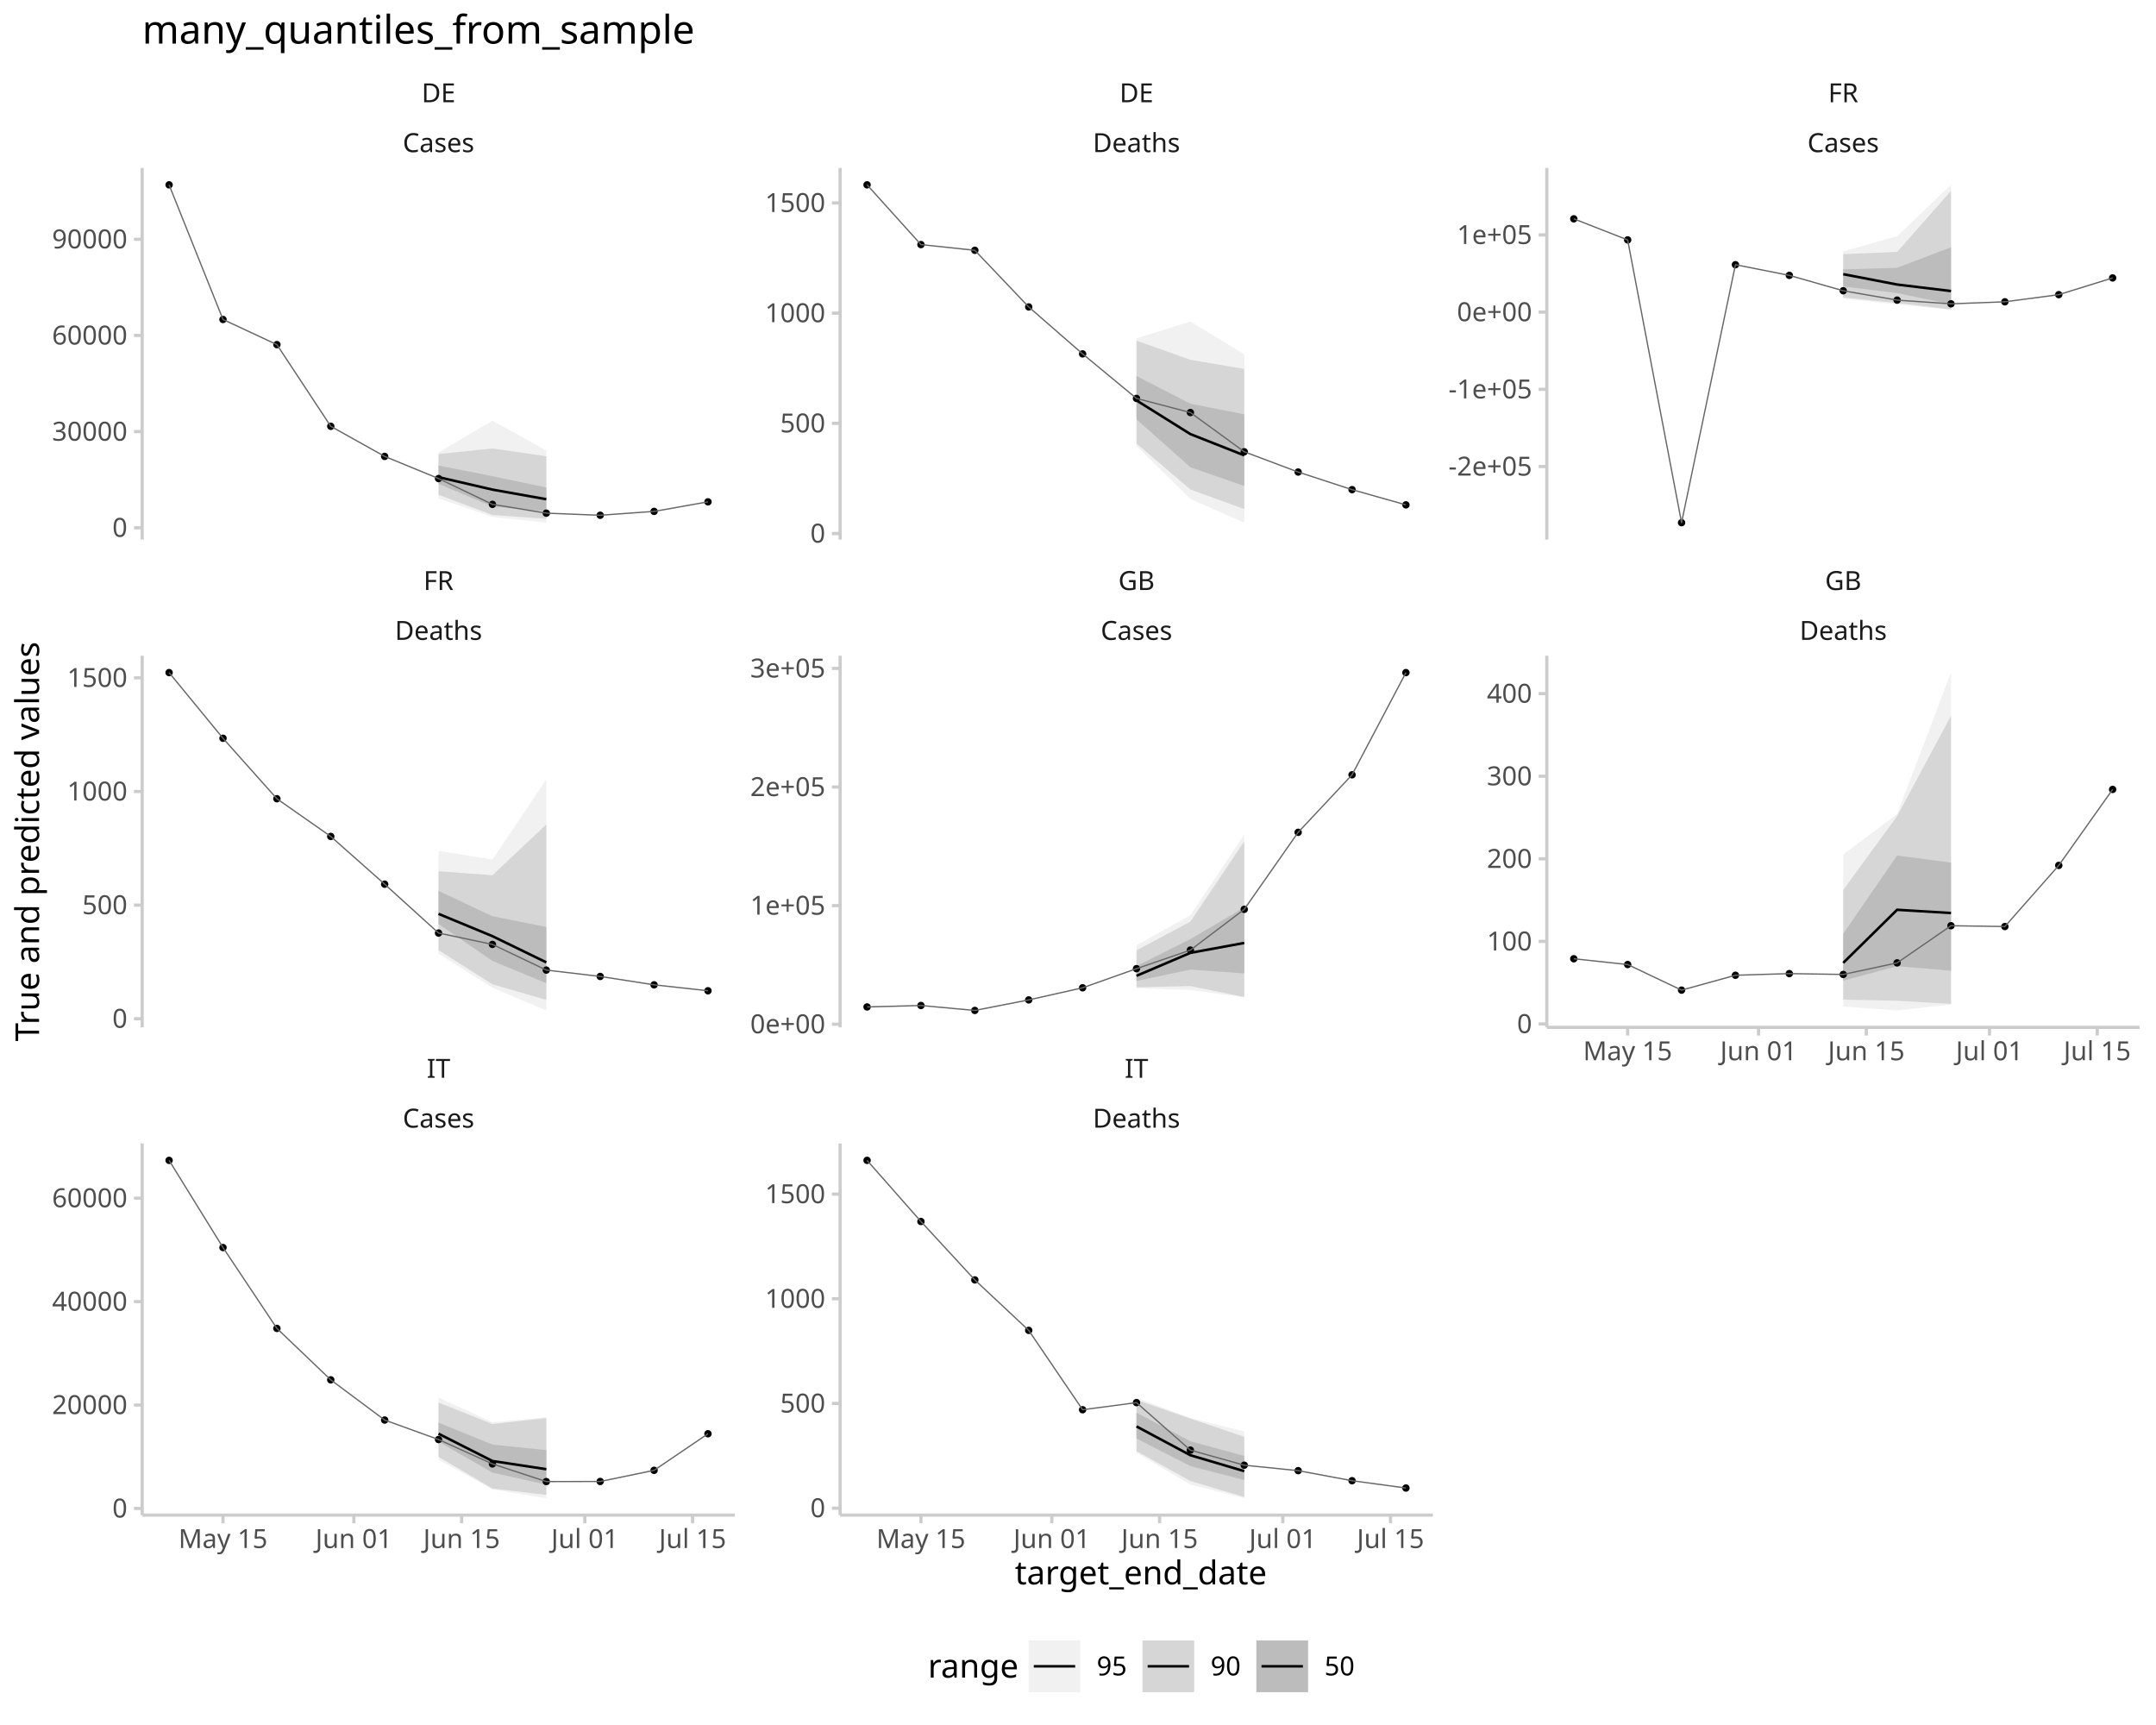
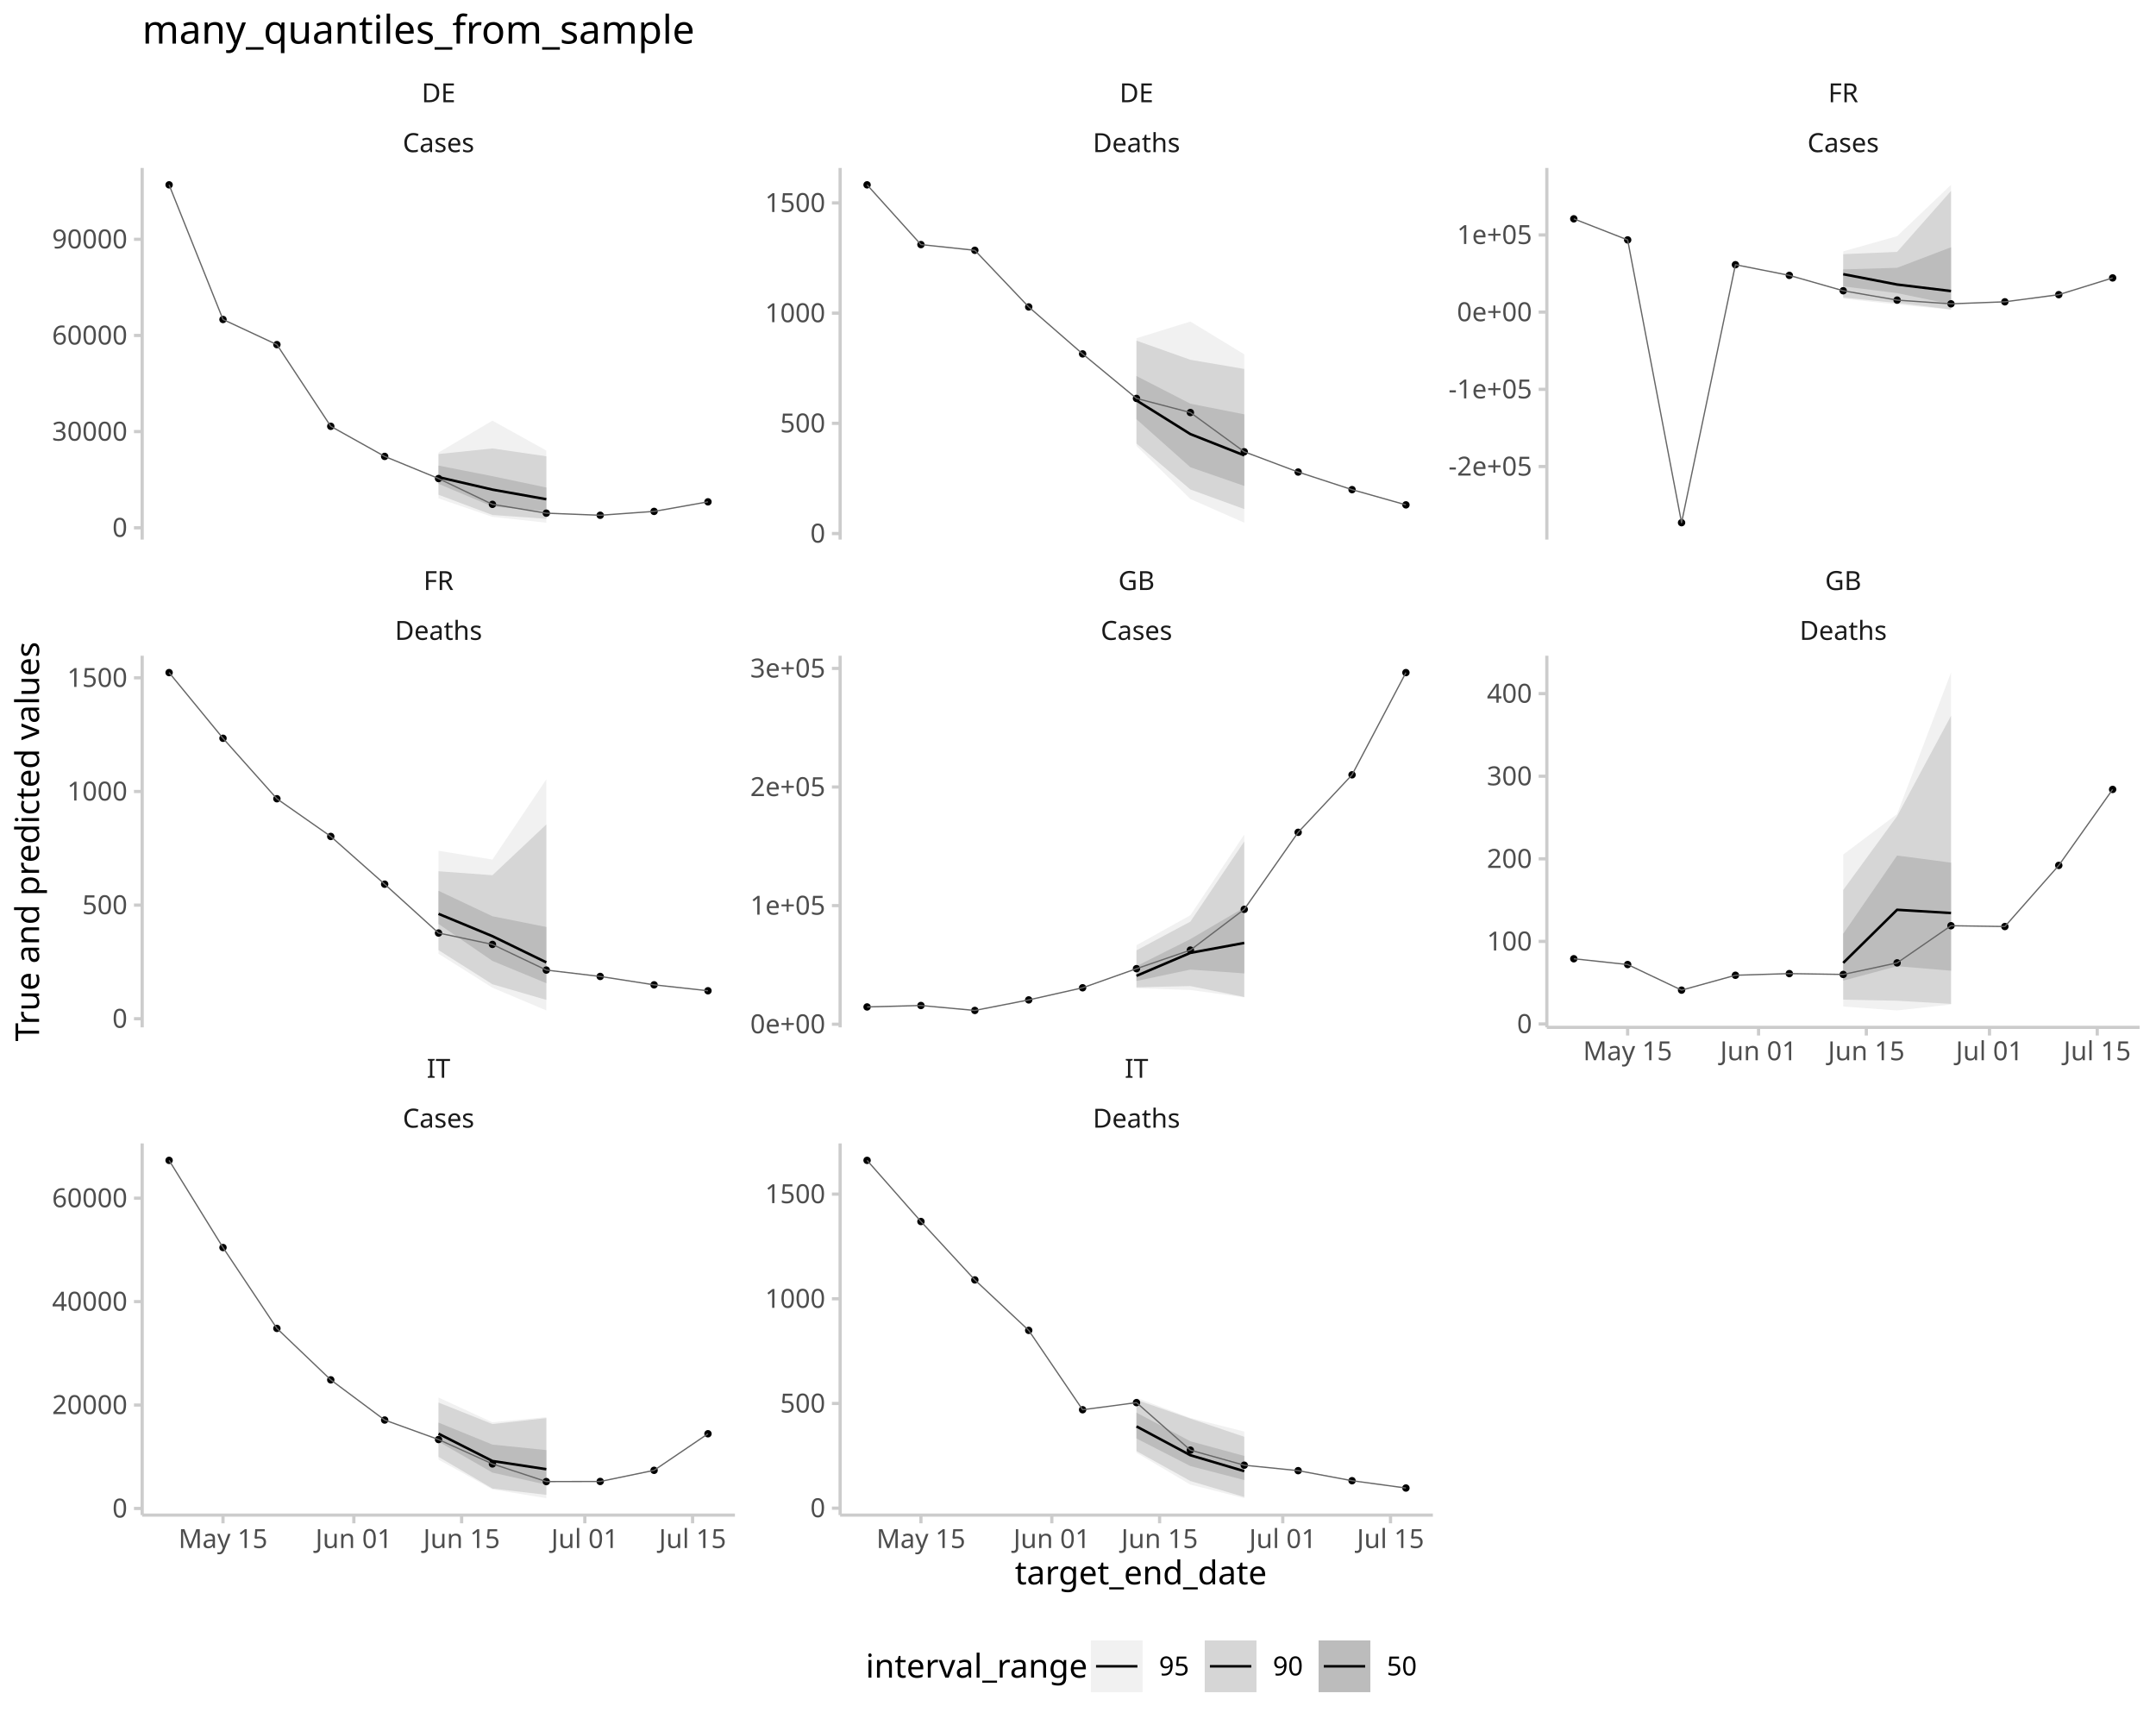
<svg xmlns="http://www.w3.org/2000/svg" class="svglite" data-engine-version="2.0" width="720.00pt" height="576.00pt" viewBox="0 0 720.00 576.00">
  <defs>
    <style type="text/css">
    .svglite line, .svglite polyline, .svglite polygon, .svglite path, .svglite rect, .svglite circle {
      fill: none;
      stroke: #000000;
      stroke-linecap: round;
      stroke-linejoin: round;
      stroke-miterlimit: 10.00;
    }
  </style>
  </defs>
  <rect width="100%" height="100%" style="stroke: none; fill: #FFFFFF;" />
  <defs>
    <clipPath id="cpMC4wMHw3MjAuMDB8MC4wMHw1NzYuMDA=">
      <rect x="0.00" y="0.00" width="720.00" height="576.00" />
    </clipPath>
  </defs>
  <g clip-path="url(#cpMC4wMHw3MjAuMDB8MC4wMHw1NzYuMDA=)">
</g>
  <defs>
    <clipPath id="cpNDcuNDh8MjQ1LjQzfDU2LjA4fDE4MC4xNw==">
      <rect x="47.48" y="56.08" width="197.95" height="124.09" />
    </clipPath>
  </defs>
  <g clip-path="url(#cpNDcuNDh8MjQ1LjQzfDU2LjA4fDE4MC4xNw==)">
    <polygon points="146.45,151.10 164.45,140.46 182.44,150.44 182.44,174.53 164.45,172.59 146.45,166.43 " style="stroke-width: 0.00; stroke: none; stroke-linecap: butt; fill: #F1F1F1;" />
    <polygon points="146.45,151.61 164.45,149.74 182.44,152.36 182.44,173.23 164.45,171.96 146.45,165.21 " style="stroke-width: 0.00; stroke: none; stroke-linecap: butt; fill: #D6D6D6;" />
    <polygon points="146.45,155.47 164.45,159.00 182.44,162.79 182.44,170.69 164.45,169.14 146.45,161.56 " style="stroke-width: 0.00; stroke: none; stroke-linecap: butt; fill: #BCBCBC;" />
    <polyline points="146.45,159.33 164.45,163.49 182.44,166.70 " style="stroke-width: 0.85; stroke-linecap: butt;" />
    <circle cx="56.47" cy="61.72" r="0.89" style="stroke-width: 0.71; fill: #000000;" />
    <circle cx="74.47" cy="106.68" r="0.89" style="stroke-width: 0.71; fill: #000000;" />
    <circle cx="92.47" cy="115.07" r="0.89" style="stroke-width: 0.71; fill: #000000;" />
    <circle cx="110.46" cy="142.35" r="0.89" style="stroke-width: 0.71; fill: #000000;" />
    <circle cx="128.46" cy="152.40" r="0.89" style="stroke-width: 0.71; fill: #000000;" />
    <circle cx="146.45" cy="159.79" r="0.89" style="stroke-width: 0.71; fill: #000000;" />
    <circle cx="164.45" cy="168.41" r="0.89" style="stroke-width: 0.71; fill: #000000;" />
    <circle cx="182.44" cy="171.35" r="0.89" style="stroke-width: 0.71; fill: #000000;" />
    <circle cx="200.44" cy="172.05" r="0.89" style="stroke-width: 0.71; fill: #000000;" />
    <circle cx="218.43" cy="170.76" r="0.89" style="stroke-width: 0.71; fill: #000000;" />
    <circle cx="236.43" cy="167.57" r="0.89" style="stroke-width: 0.71; fill: #000000;" />
    <polyline points="56.47,61.72 74.47,106.68 92.47,115.07 110.46,142.35 128.46,152.40 146.45,159.79 164.45,168.41 182.44,171.35 200.44,172.05 218.43,170.76 236.43,167.57 " style="stroke-width: 0.43; stroke: #666666; stroke-linecap: butt;" />
  </g>
  <g clip-path="url(#cpMC4wMHw3MjAuMDB8MC4wMHw1NzYuMDA=)">
</g>
  <defs>
    <clipPath id="cpNDcuNDh8MjQ1LjQzfDIxOC45NXwzNDMuMDQ=">
      <rect x="47.48" y="218.95" width="197.95" height="124.09" />
    </clipPath>
  </defs>
  <g clip-path="url(#cpNDcuNDh8MjQ1LjQzfDIxOC45NXwzNDMuMDQ=)">
    <polygon points="146.45,284.08 164.45,287.03 182.44,260.23 182.44,337.40 164.45,329.81 146.45,318.48 " style="stroke-width: 0.00; stroke: none; stroke-linecap: butt; fill: #F1F1F1;" />
    <polygon points="146.45,290.92 164.45,292.25 182.44,275.30 182.44,333.88 164.45,328.66 146.45,317.26 " style="stroke-width: 0.00; stroke: none; stroke-linecap: butt; fill: #D6D6D6;" />
    <polygon points="146.45,297.45 164.45,305.95 182.44,309.53 182.44,328.30 164.45,320.86 146.45,308.52 " style="stroke-width: 0.00; stroke: none; stroke-linecap: butt; fill: #BCBCBC;" />
    <polyline points="146.45,305.15 164.45,312.60 182.44,321.35 " style="stroke-width: 0.85; stroke-linecap: butt;" />
    <circle cx="56.47" cy="224.59" r="0.89" style="stroke-width: 0.71; fill: #000000;" />
    <circle cx="74.47" cy="246.52" r="0.89" style="stroke-width: 0.71; fill: #000000;" />
    <circle cx="92.47" cy="266.71" r="0.89" style="stroke-width: 0.71; fill: #000000;" />
    <circle cx="110.46" cy="279.30" r="0.89" style="stroke-width: 0.71; fill: #000000;" />
    <circle cx="128.46" cy="295.24" r="0.89" style="stroke-width: 0.71; fill: #000000;" />
    <circle cx="146.45" cy="311.55" r="0.89" style="stroke-width: 0.71; fill: #000000;" />
    <circle cx="164.45" cy="315.35" r="0.89" style="stroke-width: 0.71; fill: #000000;" />
    <circle cx="182.44" cy="323.92" r="0.89" style="stroke-width: 0.71; fill: #000000;" />
    <circle cx="200.44" cy="326.05" r="0.89" style="stroke-width: 0.71; fill: #000000;" />
    <circle cx="218.43" cy="328.85" r="0.89" style="stroke-width: 0.71; fill: #000000;" />
    <circle cx="236.43" cy="330.83" r="0.89" style="stroke-width: 0.71; fill: #000000;" />
    <polyline points="56.47,224.59 74.47,246.52 92.47,266.71 110.46,279.30 128.46,295.24 146.45,311.55 164.45,315.35 182.44,323.92 200.44,326.05 218.43,328.85 236.43,330.83 " style="stroke-width: 0.43; stroke: #666666; stroke-linecap: butt;" />
  </g>
  <g clip-path="url(#cpMC4wMHw3MjAuMDB8MC4wMHw1NzYuMDA=)">
</g>
  <defs>
    <clipPath id="cpNDcuNDh8MjQ1LjQzfDM4MS44Mnw1MDUuOTE=">
      <rect x="47.48" y="381.82" width="197.95" height="124.09" />
    </clipPath>
  </defs>
  <g clip-path="url(#cpNDcuNDh8MjQ1LjQzfDM4MS44Mnw1MDUuOTE=)">
    <polygon points="146.45,466.66 164.45,474.92 182.44,473.19 182.44,500.27 164.45,497.32 146.45,487.39 " style="stroke-width: 0.00; stroke: none; stroke-linecap: butt; fill: #F1F1F1;" />
    <polygon points="146.45,468.33 164.45,475.51 182.44,473.52 182.44,499.14 164.45,497.04 146.45,486.46 " style="stroke-width: 0.00; stroke: none; stroke-linecap: butt; fill: #D6D6D6;" />
    <polygon points="146.45,475.03 164.45,482.37 182.44,484.21 182.44,495.74 164.45,491.73 146.45,481.38 " style="stroke-width: 0.00; stroke: none; stroke-linecap: butt; fill: #BCBCBC;" />
    <polyline points="146.45,478.74 164.45,487.85 182.44,490.59 " style="stroke-width: 0.85; stroke-linecap: butt;" />
    <circle cx="56.47" cy="387.46" r="0.89" style="stroke-width: 0.71; fill: #000000;" />
    <circle cx="74.47" cy="416.57" r="0.89" style="stroke-width: 0.71; fill: #000000;" />
    <circle cx="92.47" cy="443.57" r="0.89" style="stroke-width: 0.71; fill: #000000;" />
    <circle cx="110.46" cy="460.75" r="0.89" style="stroke-width: 0.71; fill: #000000;" />
    <circle cx="128.46" cy="474.17" r="0.89" style="stroke-width: 0.71; fill: #000000;" />
    <circle cx="146.45" cy="480.68" r="0.89" style="stroke-width: 0.71; fill: #000000;" />
    <circle cx="164.45" cy="488.82" r="0.89" style="stroke-width: 0.71; fill: #000000;" />
    <circle cx="182.44" cy="494.72" r="0.89" style="stroke-width: 0.71; fill: #000000;" />
    <circle cx="200.44" cy="494.68" r="0.89" style="stroke-width: 0.71; fill: #000000;" />
    <circle cx="218.43" cy="490.96" r="0.89" style="stroke-width: 0.71; fill: #000000;" />
    <circle cx="236.43" cy="478.75" r="0.89" style="stroke-width: 0.71; fill: #000000;" />
    <polyline points="56.47,387.46 74.47,416.57 92.47,443.57 110.46,460.75 128.46,474.17 146.45,480.68 164.45,488.82 182.44,494.72 200.44,494.68 218.43,490.96 236.43,478.75 " style="stroke-width: 0.43; stroke: #666666; stroke-linecap: butt;" />
  </g>
  <g clip-path="url(#cpMC4wMHw3MjAuMDB8MC4wMHw1NzYuMDA=)">
</g>
  <defs>
    <clipPath id="cpMjgwLjU2fDQ3OC41MXw1Ni4wOHwxODAuMTc=">
      <rect x="280.56" y="56.08" width="197.95" height="124.09" />
    </clipPath>
  </defs>
  <g clip-path="url(#cpMjgwLjU2fDQ3OC41MXw1Ni4wOHwxODAuMTc=)">
    <polygon points="379.53,112.94 397.53,107.37 415.52,118.31 415.52,174.53 397.53,166.63 379.53,148.90 " style="stroke-width: 0.00; stroke: none; stroke-linecap: butt; fill: #F1F1F1;" />
    <polygon points="379.53,113.75 397.53,120.14 415.52,123.20 415.52,169.99 397.53,163.45 379.53,148.09 " style="stroke-width: 0.00; stroke: none; stroke-linecap: butt; fill: #D6D6D6;" />
    <polygon points="379.53,125.56 397.53,134.80 415.52,138.35 415.52,162.26 397.53,156.02 379.53,139.99 " style="stroke-width: 0.00; stroke: none; stroke-linecap: butt; fill: #BCBCBC;" />
    <polyline points="379.53,133.70 397.53,144.95 415.52,152.05 " style="stroke-width: 0.85; stroke-linecap: butt;" />
    <circle cx="289.56" cy="61.72" r="0.89" style="stroke-width: 0.71; fill: #000000;" />
    <circle cx="307.55" cy="81.67" r="0.89" style="stroke-width: 0.71; fill: #000000;" />
    <circle cx="325.55" cy="83.58" r="0.89" style="stroke-width: 0.71; fill: #000000;" />
    <circle cx="343.54" cy="102.49" r="0.89" style="stroke-width: 0.71; fill: #000000;" />
    <circle cx="361.54" cy="118.17" r="0.89" style="stroke-width: 0.71; fill: #000000;" />
    <circle cx="379.53" cy="133.04" r="0.89" style="stroke-width: 0.71; fill: #000000;" />
    <circle cx="397.53" cy="137.75" r="0.89" style="stroke-width: 0.71; fill: #000000;" />
    <circle cx="415.52" cy="150.85" r="0.89" style="stroke-width: 0.71; fill: #000000;" />
    <circle cx="433.52" cy="157.62" r="0.89" style="stroke-width: 0.71; fill: #000000;" />
    <circle cx="451.52" cy="163.50" r="0.89" style="stroke-width: 0.71; fill: #000000;" />
    <circle cx="469.51" cy="168.58" r="0.89" style="stroke-width: 0.71; fill: #000000;" />
    <polyline points="289.56,61.72 307.55,81.67 325.55,83.58 343.54,102.49 361.54,118.17 379.53,133.04 397.53,137.75 415.52,150.85 433.52,157.62 451.52,163.50 469.51,168.58 " style="stroke-width: 0.43; stroke: #666666; stroke-linecap: butt;" />
  </g>
  <g clip-path="url(#cpMC4wMHw3MjAuMDB8MC4wMHw1NzYuMDA=)">
</g>
  <defs>
    <clipPath id="cpMjgwLjU2fDQ3OC41MXwyMTguOTV8MzQzLjA0">
      <rect x="280.56" y="218.95" width="197.95" height="124.09" />
    </clipPath>
  </defs>
  <g clip-path="url(#cpMjgwLjU2fDQ3OC41MXwyMTguOTV8MzQzLjA0)">
    <polygon points="379.53,315.62 397.53,305.61 415.52,278.68 415.52,333.03 397.53,330.57 379.53,329.97 " style="stroke-width: 0.00; stroke: none; stroke-linecap: butt; fill: #F1F1F1;" />
    <polygon points="379.53,317.33 397.53,307.74 415.52,280.98 415.52,332.91 397.53,329.26 379.53,329.67 " style="stroke-width: 0.00; stroke: none; stroke-linecap: butt; fill: #D6D6D6;" />
    <polygon points="379.53,322.61 397.53,313.57 415.52,303.03 415.52,325.03 397.53,323.76 379.53,327.56 " style="stroke-width: 0.00; stroke: none; stroke-linecap: butt; fill: #BCBCBC;" />
    <polyline points="379.53,325.84 397.53,318.17 415.52,314.86 " style="stroke-width: 0.85; stroke-linecap: butt;" />
    <circle cx="289.56" cy="336.23" r="0.89" style="stroke-width: 0.71; fill: #000000;" />
    <circle cx="307.55" cy="335.75" r="0.89" style="stroke-width: 0.71; fill: #000000;" />
    <circle cx="325.55" cy="337.40" r="0.89" style="stroke-width: 0.71; fill: #000000;" />
    <circle cx="343.54" cy="333.88" r="0.89" style="stroke-width: 0.71; fill: #000000;" />
    <circle cx="361.54" cy="329.83" r="0.89" style="stroke-width: 0.71; fill: #000000;" />
    <circle cx="379.53" cy="323.45" r="0.89" style="stroke-width: 0.71; fill: #000000;" />
    <circle cx="397.53" cy="317.25" r="0.89" style="stroke-width: 0.71; fill: #000000;" />
    <circle cx="415.52" cy="303.64" r="0.89" style="stroke-width: 0.71; fill: #000000;" />
    <circle cx="433.52" cy="277.92" r="0.89" style="stroke-width: 0.71; fill: #000000;" />
    <circle cx="451.52" cy="258.72" r="0.89" style="stroke-width: 0.71; fill: #000000;" />
    <circle cx="469.51" cy="224.59" r="0.89" style="stroke-width: 0.71; fill: #000000;" />
    <polyline points="289.56,336.23 307.55,335.75 325.55,337.40 343.54,333.88 361.54,329.83 379.53,323.45 397.53,317.25 415.52,303.64 433.52,277.92 451.52,258.72 469.51,224.59 " style="stroke-width: 0.43; stroke: #666666; stroke-linecap: butt;" />
  </g>
  <g clip-path="url(#cpMC4wMHw3MjAuMDB8MC4wMHw1NzYuMDA=)">
</g>
  <defs>
    <clipPath id="cpMjgwLjU2fDQ3OC41MXwzODEuODJ8NTA1Ljkx">
      <rect x="280.56" y="381.82" width="197.95" height="124.09" />
    </clipPath>
  </defs>
  <g clip-path="url(#cpMjgwLjU2fDQ3OC41MXwzODEuODJ8NTA1Ljkx)">
    <polygon points="379.53,466.73 397.53,473.48 415.52,478.02 415.52,500.27 397.53,495.73 379.53,485.09 " style="stroke-width: 0.00; stroke: none; stroke-linecap: butt; fill: #F1F1F1;" />
    <polygon points="379.53,467.44 397.53,473.69 415.52,479.76 415.52,499.87 397.53,494.53 379.53,484.54 " style="stroke-width: 0.00; stroke: none; stroke-linecap: butt; fill: #D6D6D6;" />
    <polygon points="379.53,471.70 397.53,481.26 415.52,486.15 415.52,494.21 397.53,489.54 379.53,480.33 " style="stroke-width: 0.00; stroke: none; stroke-linecap: butt; fill: #BCBCBC;" />
    <polyline points="379.53,476.30 397.53,485.92 415.52,491.24 " style="stroke-width: 0.85; stroke-linecap: butt;" />
    <circle cx="289.56" cy="387.46" r="0.89" style="stroke-width: 0.71; fill: #000000;" />
    <circle cx="307.55" cy="407.88" r="0.89" style="stroke-width: 0.71; fill: #000000;" />
    <circle cx="325.55" cy="427.38" r="0.89" style="stroke-width: 0.71; fill: #000000;" />
    <circle cx="343.54" cy="444.23" r="0.89" style="stroke-width: 0.71; fill: #000000;" />
    <circle cx="361.54" cy="470.73" r="0.89" style="stroke-width: 0.71; fill: #000000;" />
    <circle cx="379.53" cy="468.35" r="0.89" style="stroke-width: 0.71; fill: #000000;" />
    <circle cx="397.53" cy="484.22" r="0.89" style="stroke-width: 0.71; fill: #000000;" />
    <circle cx="415.52" cy="489.25" r="0.89" style="stroke-width: 0.71; fill: #000000;" />
    <circle cx="433.52" cy="491.07" r="0.89" style="stroke-width: 0.71; fill: #000000;" />
    <circle cx="451.52" cy="494.43" r="0.89" style="stroke-width: 0.71; fill: #000000;" />
    <circle cx="469.51" cy="496.87" r="0.89" style="stroke-width: 0.71; fill: #000000;" />
    <polyline points="289.56,387.46 307.55,407.88 325.55,427.38 343.54,444.23 361.54,470.73 379.53,468.35 397.53,484.22 415.52,489.25 433.52,491.07 451.52,494.43 469.51,496.87 " style="stroke-width: 0.43; stroke: #666666; stroke-linecap: butt;" />
  </g>
  <g clip-path="url(#cpMC4wMHw3MjAuMDB8MC4wMHw1NzYuMDA=)">
</g>
  <defs>
    <clipPath id="cpNTE2LjU3fDcxNC41Mnw1Ni4wOHwxODAuMTc=">
      <rect x="516.57" y="56.08" width="197.95" height="124.09" />
    </clipPath>
  </defs>
  <g clip-path="url(#cpNTE2LjU3fDcxNC41Mnw1Ni4wOHwxODAuMTc=)">
    <polygon points="615.55,83.93 633.54,78.86 651.54,61.72 651.54,103.44 633.54,101.69 615.55,99.73 " style="stroke-width: 0.00; stroke: none; stroke-linecap: butt; fill: #F1F1F1;" />
    <polygon points="615.55,84.87 633.54,84.10 651.54,63.76 651.54,103.33 633.54,101.17 615.55,99.35 " style="stroke-width: 0.00; stroke: none; stroke-linecap: butt; fill: #D6D6D6;" />
    <polygon points="615.55,89.96 633.54,89.42 651.54,82.56 651.54,101.60 633.54,97.87 615.55,95.63 " style="stroke-width: 0.00; stroke: none; stroke-linecap: butt; fill: #BCBCBC;" />
    <polyline points="615.55,91.55 633.54,95.01 651.54,97.19 " style="stroke-width: 0.85; stroke-linecap: butt;" />
    <circle cx="525.57" cy="73.07" r="0.89" style="stroke-width: 0.71; fill: #000000;" />
    <circle cx="543.56" cy="80.11" r="0.89" style="stroke-width: 0.71; fill: #000000;" />
    <circle cx="561.56" cy="174.53" r="0.89" style="stroke-width: 0.71; fill: #000000;" />
    <circle cx="579.55" cy="88.39" r="0.89" style="stroke-width: 0.71; fill: #000000;" />
    <circle cx="597.55" cy="91.95" r="0.89" style="stroke-width: 0.71; fill: #000000;" />
    <circle cx="615.55" cy="97.09" r="0.89" style="stroke-width: 0.71; fill: #000000;" />
    <circle cx="633.54" cy="100.21" r="0.89" style="stroke-width: 0.71; fill: #000000;" />
    <circle cx="651.54" cy="101.45" r="0.89" style="stroke-width: 0.71; fill: #000000;" />
    <circle cx="669.53" cy="100.78" r="0.89" style="stroke-width: 0.71; fill: #000000;" />
    <circle cx="687.53" cy="98.39" r="0.89" style="stroke-width: 0.71; fill: #000000;" />
    <circle cx="705.52" cy="92.80" r="0.89" style="stroke-width: 0.71; fill: #000000;" />
    <polyline points="525.57,73.07 543.56,80.11 561.56,174.53 579.55,88.39 597.55,91.95 615.55,97.09 633.54,100.21 651.54,101.45 669.53,100.78 687.53,98.39 705.52,92.80 " style="stroke-width: 0.43; stroke: #666666; stroke-linecap: butt;" />
  </g>
  <g clip-path="url(#cpMC4wMHw3MjAuMDB8MC4wMHw1NzYuMDA=)">
</g>
  <defs>
    <clipPath id="cpNTE2LjU3fDcxNC41MnwyMTguOTV8MzQzLjA0">
      <rect x="516.57" y="218.95" width="197.95" height="124.09" />
    </clipPath>
  </defs>
  <g clip-path="url(#cpNTE2LjU3fDcxNC41MnwyMTguOTV8MzQzLjA0)">
    <polygon points="615.55,285.33 633.54,271.82 651.54,224.59 651.54,335.41 633.54,337.40 615.55,336.10 " style="stroke-width: 0.00; stroke: none; stroke-linecap: butt; fill: #F1F1F1;" />
    <polygon points="615.55,297.17 633.54,272.53 651.54,239.03 651.54,335.21 633.54,334.16 615.55,333.80 " style="stroke-width: 0.00; stroke: none; stroke-linecap: butt; fill: #D6D6D6;" />
    <polygon points="615.55,311.79 633.54,285.67 651.54,288.06 651.54,324.13 633.54,322.63 615.55,327.44 " style="stroke-width: 0.00; stroke: none; stroke-linecap: butt; fill: #BCBCBC;" />
    <polyline points="615.55,321.52 633.54,303.79 651.54,304.87 " style="stroke-width: 0.85; stroke-linecap: butt;" />
    <circle cx="525.57" cy="320.14" r="0.89" style="stroke-width: 0.71; fill: #000000;" />
    <circle cx="543.56" cy="322.07" r="0.89" style="stroke-width: 0.71; fill: #000000;" />
    <circle cx="561.56" cy="330.62" r="0.89" style="stroke-width: 0.71; fill: #000000;" />
    <circle cx="579.55" cy="325.65" r="0.89" style="stroke-width: 0.71; fill: #000000;" />
    <circle cx="597.55" cy="325.10" r="0.89" style="stroke-width: 0.71; fill: #000000;" />
    <circle cx="615.55" cy="325.38" r="0.89" style="stroke-width: 0.71; fill: #000000;" />
    <circle cx="633.54" cy="321.52" r="0.89" style="stroke-width: 0.71; fill: #000000;" />
    <circle cx="651.54" cy="309.11" r="0.89" style="stroke-width: 0.71; fill: #000000;" />
    <circle cx="669.53" cy="309.38" r="0.89" style="stroke-width: 0.71; fill: #000000;" />
    <circle cx="687.53" cy="288.97" r="0.89" style="stroke-width: 0.71; fill: #000000;" />
    <circle cx="705.52" cy="263.60" r="0.89" style="stroke-width: 0.71; fill: #000000;" />
    <polyline points="525.57,320.14 543.56,322.07 561.56,330.62 579.55,325.65 597.55,325.10 615.55,325.38 633.54,321.52 651.54,309.11 669.53,309.38 687.53,288.97 705.52,263.60 " style="stroke-width: 0.43; stroke: #666666; stroke-linecap: butt;" />
  </g>
  <g clip-path="url(#cpMC4wMHw3MjAuMDB8MC4wMHw1NzYuMDA=)">
</g>
  <defs>
    <clipPath id="cpNTE2LjU3fDcxNC41MnwzODEuODJ8NTA1Ljkx">
      <rect x="516.57" y="381.82" width="197.95" height="124.09" />
    </clipPath>
  </defs>
  <g clip-path="url(#cpNTE2LjU3fDcxNC41MnwzODEuODJ8NTA1Ljkx)">
</g>
  <g clip-path="url(#cpMC4wMHw3MjAuMDB8MC4wMHw1NzYuMDA=)">
</g>
  <defs>
    <clipPath id="cpNDcuNDh8MjQ1LjQzfDM0OC41MnwzODEuODI=">
      <rect x="47.48" y="348.52" width="197.95" height="33.30" />
    </clipPath>
  </defs>
  <g clip-path="url(#cpNDcuNDh8MjQ1LjQzfDM0OC41MnwzODEuODI=)">
    <text x="146.45" y="359.88" text-anchor="middle" style="font-size: 8.80px; fill: #1A1A1A; font-family: sans;" textLength="7.82px" lengthAdjust="spacingAndGlyphs">IT</text>
    <text x="146.45" y="376.53" text-anchor="middle" style="font-size: 8.80px; fill: #1A1A1A; font-family: sans;" textLength="24.95px" lengthAdjust="spacingAndGlyphs">Cases</text>
  </g>
  <g clip-path="url(#cpMC4wMHw3MjAuMDB8MC4wMHw1NzYuMDA=)">
</g>
  <defs>
    <clipPath id="cpMjgwLjU2fDQ3OC41MXwzNDguNTJ8MzgxLjgy">
      <rect x="280.56" y="348.52" width="197.95" height="33.30" />
    </clipPath>
  </defs>
  <g clip-path="url(#cpMjgwLjU2fDQ3OC41MXwzNDguNTJ8MzgxLjgy)">
    <text x="379.53" y="359.88" text-anchor="middle" style="font-size: 8.80px; fill: #1A1A1A; font-family: sans;" textLength="7.82px" lengthAdjust="spacingAndGlyphs">IT</text>
    <text x="379.53" y="376.53" text-anchor="middle" style="font-size: 8.80px; fill: #1A1A1A; font-family: sans;" textLength="27.89px" lengthAdjust="spacingAndGlyphs">Deaths</text>
  </g>
  <g clip-path="url(#cpMC4wMHw3MjAuMDB8MC4wMHw1NzYuMDA=)">
</g>
  <defs>
    <clipPath id="cpNTE2LjU3fDcxNC41MnwzNDguNTJ8MzgxLjgy">
      <rect x="516.57" y="348.52" width="197.95" height="33.30" />
    </clipPath>
  </defs>
  <g clip-path="url(#cpNTE2LjU3fDcxNC41MnwzNDguNTJ8MzgxLjgy)">
</g>
  <g clip-path="url(#cpMC4wMHw3MjAuMDB8MC4wMHw1NzYuMDA=)">
</g>
  <defs>
    <clipPath id="cpNDcuNDh8MjQ1LjQzfDE4NS42NXwyMTguOTU=">
      <rect x="47.48" y="185.65" width="197.95" height="33.30" />
    </clipPath>
  </defs>
  <g clip-path="url(#cpNDcuNDh8MjQ1LjQzfDE4NS42NXwyMTguOTU=)">
    <text x="146.45" y="197.01" text-anchor="middle" style="font-size: 8.80px; fill: #1A1A1A; font-family: sans;" textLength="11.73px" lengthAdjust="spacingAndGlyphs">FR</text>
    <text x="146.45" y="213.66" text-anchor="middle" style="font-size: 8.80px; fill: #1A1A1A; font-family: sans;" textLength="27.89px" lengthAdjust="spacingAndGlyphs">Deaths</text>
  </g>
  <g clip-path="url(#cpMC4wMHw3MjAuMDB8MC4wMHw1NzYuMDA=)">
</g>
  <defs>
    <clipPath id="cpMjgwLjU2fDQ3OC41MXwxODUuNjV8MjE4Ljk1">
      <rect x="280.56" y="185.65" width="197.95" height="33.30" />
    </clipPath>
  </defs>
  <g clip-path="url(#cpMjgwLjU2fDQ3OC41MXwxODUuNjV8MjE4Ljk1)">
    <text x="379.53" y="197.01" text-anchor="middle" style="font-size: 8.80px; fill: #1A1A1A; font-family: sans;" textLength="12.72px" lengthAdjust="spacingAndGlyphs">GB</text>
    <text x="379.53" y="213.66" text-anchor="middle" style="font-size: 8.80px; fill: #1A1A1A; font-family: sans;" textLength="24.95px" lengthAdjust="spacingAndGlyphs">Cases</text>
  </g>
  <g clip-path="url(#cpMC4wMHw3MjAuMDB8MC4wMHw1NzYuMDA=)">
</g>
  <defs>
    <clipPath id="cpNTE2LjU3fDcxNC41MnwxODUuNjV8MjE4Ljk1">
      <rect x="516.57" y="185.65" width="197.95" height="33.30" />
    </clipPath>
  </defs>
  <g clip-path="url(#cpNTE2LjU3fDcxNC41MnwxODUuNjV8MjE4Ljk1)">
    <text x="615.55" y="197.01" text-anchor="middle" style="font-size: 8.80px; fill: #1A1A1A; font-family: sans;" textLength="12.72px" lengthAdjust="spacingAndGlyphs">GB</text>
    <text x="615.55" y="213.66" text-anchor="middle" style="font-size: 8.80px; fill: #1A1A1A; font-family: sans;" textLength="27.89px" lengthAdjust="spacingAndGlyphs">Deaths</text>
  </g>
  <g clip-path="url(#cpMC4wMHw3MjAuMDB8MC4wMHw1NzYuMDA=)">
</g>
  <defs>
    <clipPath id="cpNDcuNDh8MjQ1LjQzfDIyLjc4fDU2LjA4">
      <rect x="47.48" y="22.78" width="197.95" height="33.30" />
    </clipPath>
  </defs>
  <g clip-path="url(#cpNDcuNDh8MjQ1LjQzfDIyLjc4fDU2LjA4)">
    <text x="146.45" y="34.14" text-anchor="middle" style="font-size: 8.80px; fill: #1A1A1A; font-family: sans;" textLength="12.23px" lengthAdjust="spacingAndGlyphs">DE</text>
    <text x="146.45" y="50.79" text-anchor="middle" style="font-size: 8.80px; fill: #1A1A1A; font-family: sans;" textLength="24.95px" lengthAdjust="spacingAndGlyphs">Cases</text>
  </g>
  <g clip-path="url(#cpMC4wMHw3MjAuMDB8MC4wMHw1NzYuMDA=)">
</g>
  <defs>
    <clipPath id="cpMjgwLjU2fDQ3OC41MXwyMi43OHw1Ni4wOA==">
      <rect x="280.56" y="22.78" width="197.95" height="33.30" />
    </clipPath>
  </defs>
  <g clip-path="url(#cpMjgwLjU2fDQ3OC41MXwyMi43OHw1Ni4wOA==)">
    <text x="379.53" y="34.14" text-anchor="middle" style="font-size: 8.80px; fill: #1A1A1A; font-family: sans;" textLength="12.23px" lengthAdjust="spacingAndGlyphs">DE</text>
    <text x="379.53" y="50.79" text-anchor="middle" style="font-size: 8.80px; fill: #1A1A1A; font-family: sans;" textLength="27.89px" lengthAdjust="spacingAndGlyphs">Deaths</text>
  </g>
  <g clip-path="url(#cpMC4wMHw3MjAuMDB8MC4wMHw1NzYuMDA=)">
</g>
  <defs>
    <clipPath id="cpNTE2LjU3fDcxNC41MnwyMi43OHw1Ni4wOA==">
      <rect x="516.57" y="22.78" width="197.95" height="33.30" />
    </clipPath>
  </defs>
  <g clip-path="url(#cpNTE2LjU3fDcxNC41MnwyMi43OHw1Ni4wOA==)">
    <text x="615.55" y="34.14" text-anchor="middle" style="font-size: 8.80px; fill: #1A1A1A; font-family: sans;" textLength="11.73px" lengthAdjust="spacingAndGlyphs">FR</text>
    <text x="615.55" y="50.79" text-anchor="middle" style="font-size: 8.80px; fill: #1A1A1A; font-family: sans;" textLength="24.95px" lengthAdjust="spacingAndGlyphs">Cases</text>
  </g>
  <g clip-path="url(#cpMC4wMHw3MjAuMDB8MC4wMHw1NzYuMDA=)">
    <polyline points="47.48,505.91 245.43,505.91 " style="stroke-width: 1.07; stroke: #CCCCCC; stroke-linecap: butt;" />
    <polyline points="74.47,508.65 74.47,505.91 " style="stroke-width: 1.07; stroke: #CCCCCC; stroke-linecap: butt;" />
    <polyline points="118.17,508.65 118.17,505.91 " style="stroke-width: 1.07; stroke: #CCCCCC; stroke-linecap: butt;" />
    <polyline points="154.16,508.65 154.16,505.91 " style="stroke-width: 1.07; stroke: #CCCCCC; stroke-linecap: butt;" />
    <polyline points="195.30,508.65 195.30,505.91 " style="stroke-width: 1.07; stroke: #CCCCCC; stroke-linecap: butt;" />
    <polyline points="231.29,508.65 231.29,505.91 " style="stroke-width: 1.07; stroke: #CCCCCC; stroke-linecap: butt;" />
    <text x="74.47" y="516.90" text-anchor="middle" style="font-size: 8.80px; fill: #4D4D4D; font-family: sans;" textLength="28.87px" lengthAdjust="spacingAndGlyphs">May 15</text>
    <text x="118.17" y="516.90" text-anchor="middle" style="font-size: 8.80px; fill: #4D4D4D; font-family: sans;" textLength="26.43px" lengthAdjust="spacingAndGlyphs">Jun 01</text>
    <text x="154.16" y="516.90" text-anchor="middle" style="font-size: 8.80px; fill: #4D4D4D; font-family: sans;" textLength="26.43px" lengthAdjust="spacingAndGlyphs">Jun 15</text>
    <text x="195.30" y="516.90" text-anchor="middle" style="font-size: 8.80px; fill: #4D4D4D; font-family: sans;" textLength="23.49px" lengthAdjust="spacingAndGlyphs">Jul 01</text>
    <text x="231.29" y="516.90" text-anchor="middle" style="font-size: 8.80px; fill: #4D4D4D; font-family: sans;" textLength="23.49px" lengthAdjust="spacingAndGlyphs">Jul 15</text>
    <polyline points="280.56,505.91 478.51,505.91 " style="stroke-width: 1.07; stroke: #CCCCCC; stroke-linecap: butt;" />
    <polyline points="307.55,508.65 307.55,505.91 " style="stroke-width: 1.07; stroke: #CCCCCC; stroke-linecap: butt;" />
    <polyline points="351.26,508.65 351.26,505.91 " style="stroke-width: 1.07; stroke: #CCCCCC; stroke-linecap: butt;" />
    <polyline points="387.25,508.65 387.25,505.91 " style="stroke-width: 1.07; stroke: #CCCCCC; stroke-linecap: butt;" />
    <polyline points="428.38,508.65 428.38,505.91 " style="stroke-width: 1.07; stroke: #CCCCCC; stroke-linecap: butt;" />
    <polyline points="464.37,508.65 464.37,505.91 " style="stroke-width: 1.07; stroke: #CCCCCC; stroke-linecap: butt;" />
    <text x="307.55" y="516.90" text-anchor="middle" style="font-size: 8.80px; fill: #4D4D4D; font-family: sans;" textLength="28.87px" lengthAdjust="spacingAndGlyphs">May 15</text>
    <text x="351.26" y="516.90" text-anchor="middle" style="font-size: 8.80px; fill: #4D4D4D; font-family: sans;" textLength="26.43px" lengthAdjust="spacingAndGlyphs">Jun 01</text>
    <text x="387.25" y="516.90" text-anchor="middle" style="font-size: 8.80px; fill: #4D4D4D; font-family: sans;" textLength="26.43px" lengthAdjust="spacingAndGlyphs">Jun 15</text>
    <text x="428.38" y="516.90" text-anchor="middle" style="font-size: 8.80px; fill: #4D4D4D; font-family: sans;" textLength="23.49px" lengthAdjust="spacingAndGlyphs">Jul 01</text>
    <text x="464.37" y="516.90" text-anchor="middle" style="font-size: 8.80px; fill: #4D4D4D; font-family: sans;" textLength="23.49px" lengthAdjust="spacingAndGlyphs">Jul 15</text>
    <polyline points="516.57,343.04 714.52,343.04 " style="stroke-width: 1.07; stroke: #CCCCCC; stroke-linecap: butt;" />
    <polyline points="543.56,345.78 543.56,343.04 " style="stroke-width: 1.07; stroke: #CCCCCC; stroke-linecap: butt;" />
    <polyline points="587.27,345.78 587.27,343.04 " style="stroke-width: 1.07; stroke: #CCCCCC; stroke-linecap: butt;" />
    <polyline points="623.26,345.78 623.26,343.04 " style="stroke-width: 1.07; stroke: #CCCCCC; stroke-linecap: butt;" />
    <polyline points="664.39,345.78 664.39,343.04 " style="stroke-width: 1.07; stroke: #CCCCCC; stroke-linecap: butt;" />
    <polyline points="700.38,345.78 700.38,343.04 " style="stroke-width: 1.07; stroke: #CCCCCC; stroke-linecap: butt;" />
    <text x="543.56" y="354.03" text-anchor="middle" style="font-size: 8.80px; fill: #4D4D4D; font-family: sans;" textLength="28.87px" lengthAdjust="spacingAndGlyphs">May 15</text>
    <text x="587.27" y="354.03" text-anchor="middle" style="font-size: 8.80px; fill: #4D4D4D; font-family: sans;" textLength="26.43px" lengthAdjust="spacingAndGlyphs">Jun 01</text>
    <text x="623.26" y="354.03" text-anchor="middle" style="font-size: 8.80px; fill: #4D4D4D; font-family: sans;" textLength="26.43px" lengthAdjust="spacingAndGlyphs">Jun 15</text>
    <text x="664.39" y="354.03" text-anchor="middle" style="font-size: 8.80px; fill: #4D4D4D; font-family: sans;" textLength="23.49px" lengthAdjust="spacingAndGlyphs">Jul 01</text>
    <text x="700.38" y="354.03" text-anchor="middle" style="font-size: 8.80px; fill: #4D4D4D; font-family: sans;" textLength="23.49px" lengthAdjust="spacingAndGlyphs">Jul 15</text>
    <polyline points="516.57,180.17 516.57,56.08 " style="stroke-width: 1.07; stroke: #CCCCCC; stroke-linecap: butt;" />
    <text x="511.64" y="158.80" text-anchor="end" style="font-size: 8.80px; fill: #4D4D4D; font-family: sans;" textLength="27.65px" lengthAdjust="spacingAndGlyphs">-2e+05</text>
    <text x="511.64" y="133.03" text-anchor="end" style="font-size: 8.80px; fill: #4D4D4D; font-family: sans;" textLength="27.65px" lengthAdjust="spacingAndGlyphs">-1e+05</text>
    <text x="511.64" y="107.25" text-anchor="end" style="font-size: 8.80px; fill: #4D4D4D; font-family: sans;" textLength="24.72px" lengthAdjust="spacingAndGlyphs">0e+00</text>
    <text x="511.64" y="81.47" text-anchor="end" style="font-size: 8.80px; fill: #4D4D4D; font-family: sans;" textLength="24.72px" lengthAdjust="spacingAndGlyphs">1e+05</text>
    <polyline points="513.83,155.78 516.57,155.78 " style="stroke-width: 1.07; stroke: #CCCCCC; stroke-linecap: butt;" />
    <polyline points="513.83,130.00 516.57,130.00 " style="stroke-width: 1.07; stroke: #CCCCCC; stroke-linecap: butt;" />
    <polyline points="513.83,104.22 516.57,104.22 " style="stroke-width: 1.07; stroke: #CCCCCC; stroke-linecap: butt;" />
    <polyline points="513.83,78.45 516.57,78.45 " style="stroke-width: 1.07; stroke: #CCCCCC; stroke-linecap: butt;" />
    <polyline points="516.57,343.04 516.57,218.95 " style="stroke-width: 1.07; stroke: #CCCCCC; stroke-linecap: butt;" />
    <text x="511.64" y="344.95" text-anchor="end" style="font-size: 8.80px; fill: #4D4D4D; font-family: sans;" textLength="4.89px" lengthAdjust="spacingAndGlyphs">0</text>
    <text x="511.64" y="317.37" text-anchor="end" style="font-size: 8.80px; fill: #4D4D4D; font-family: sans;" textLength="14.68px" lengthAdjust="spacingAndGlyphs">100</text>
    <text x="511.64" y="289.80" text-anchor="end" style="font-size: 8.80px; fill: #4D4D4D; font-family: sans;" textLength="14.68px" lengthAdjust="spacingAndGlyphs">200</text>
    <text x="511.64" y="262.22" text-anchor="end" style="font-size: 8.80px; fill: #4D4D4D; font-family: sans;" textLength="14.68px" lengthAdjust="spacingAndGlyphs">300</text>
    <text x="511.64" y="234.64" text-anchor="end" style="font-size: 8.80px; fill: #4D4D4D; font-family: sans;" textLength="14.68px" lengthAdjust="spacingAndGlyphs">400</text>
    <polyline points="513.83,341.92 516.57,341.92 " style="stroke-width: 1.07; stroke: #CCCCCC; stroke-linecap: butt;" />
    <polyline points="513.83,314.35 516.57,314.35 " style="stroke-width: 1.07; stroke: #CCCCCC; stroke-linecap: butt;" />
    <polyline points="513.83,286.77 516.57,286.77 " style="stroke-width: 1.07; stroke: #CCCCCC; stroke-linecap: butt;" />
    <polyline points="513.83,259.19 516.57,259.19 " style="stroke-width: 1.07; stroke: #CCCCCC; stroke-linecap: butt;" />
    <polyline points="513.83,231.61 516.57,231.61 " style="stroke-width: 1.07; stroke: #CCCCCC; stroke-linecap: butt;" />
    <polyline points="280.56,180.17 280.56,56.08 " style="stroke-width: 1.07; stroke: #CCCCCC; stroke-linecap: butt;" />
    <text x="275.63" y="181.18" text-anchor="end" style="font-size: 8.80px; fill: #4D4D4D; font-family: sans;" textLength="4.89px" lengthAdjust="spacingAndGlyphs">0</text>
    <text x="275.63" y="144.38" text-anchor="end" style="font-size: 8.80px; fill: #4D4D4D; font-family: sans;" textLength="14.68px" lengthAdjust="spacingAndGlyphs">500</text>
    <text x="275.63" y="107.58" text-anchor="end" style="font-size: 8.80px; fill: #4D4D4D; font-family: sans;" textLength="19.58px" lengthAdjust="spacingAndGlyphs">1000</text>
    <text x="275.63" y="70.79" text-anchor="end" style="font-size: 8.80px; fill: #4D4D4D; font-family: sans;" textLength="19.58px" lengthAdjust="spacingAndGlyphs">1500</text>
    <polyline points="277.82,178.15 280.56,178.15 " style="stroke-width: 1.07; stroke: #CCCCCC; stroke-linecap: butt;" />
    <polyline points="277.82,141.35 280.56,141.35 " style="stroke-width: 1.07; stroke: #CCCCCC; stroke-linecap: butt;" />
    <polyline points="277.82,104.56 280.56,104.56 " style="stroke-width: 1.07; stroke: #CCCCCC; stroke-linecap: butt;" />
    <polyline points="277.82,67.76 280.56,67.76 " style="stroke-width: 1.07; stroke: #CCCCCC; stroke-linecap: butt;" />
    <polyline points="280.56,343.04 280.56,218.95 " style="stroke-width: 1.07; stroke: #CCCCCC; stroke-linecap: butt;" />
    <text x="275.63" y="345.02" text-anchor="end" style="font-size: 8.80px; fill: #4D4D4D; font-family: sans;" textLength="24.72px" lengthAdjust="spacingAndGlyphs">0e+00</text>
    <text x="275.63" y="305.42" text-anchor="end" style="font-size: 8.80px; fill: #4D4D4D; font-family: sans;" textLength="24.72px" lengthAdjust="spacingAndGlyphs">1e+05</text>
    <text x="275.63" y="265.82" text-anchor="end" style="font-size: 8.80px; fill: #4D4D4D; font-family: sans;" textLength="24.72px" lengthAdjust="spacingAndGlyphs">2e+05</text>
    <text x="275.63" y="226.22" text-anchor="end" style="font-size: 8.80px; fill: #4D4D4D; font-family: sans;" textLength="24.72px" lengthAdjust="spacingAndGlyphs">3e+05</text>
    <polyline points="277.82,342.00 280.56,342.00 " style="stroke-width: 1.07; stroke: #CCCCCC; stroke-linecap: butt;" />
    <polyline points="277.82,302.39 280.56,302.39 " style="stroke-width: 1.07; stroke: #CCCCCC; stroke-linecap: butt;" />
    <polyline points="277.82,262.79 280.56,262.79 " style="stroke-width: 1.07; stroke: #CCCCCC; stroke-linecap: butt;" />
    <polyline points="277.82,223.19 280.56,223.19 " style="stroke-width: 1.07; stroke: #CCCCCC; stroke-linecap: butt;" />
    <polyline points="280.56,505.91 280.56,381.82 " style="stroke-width: 1.07; stroke: #CCCCCC; stroke-linecap: butt;" />
    <text x="275.63" y="506.61" text-anchor="end" style="font-size: 8.80px; fill: #4D4D4D; font-family: sans;" textLength="4.89px" lengthAdjust="spacingAndGlyphs">0</text>
    <text x="275.63" y="471.66" text-anchor="end" style="font-size: 8.80px; fill: #4D4D4D; font-family: sans;" textLength="14.68px" lengthAdjust="spacingAndGlyphs">500</text>
    <text x="275.63" y="436.70" text-anchor="end" style="font-size: 8.80px; fill: #4D4D4D; font-family: sans;" textLength="19.58px" lengthAdjust="spacingAndGlyphs">1000</text>
    <text x="275.63" y="401.75" text-anchor="end" style="font-size: 8.80px; fill: #4D4D4D; font-family: sans;" textLength="19.58px" lengthAdjust="spacingAndGlyphs">1500</text>
    <polyline points="277.82,503.59 280.56,503.59 " style="stroke-width: 1.07; stroke: #CCCCCC; stroke-linecap: butt;" />
    <polyline points="277.82,468.63 280.56,468.63 " style="stroke-width: 1.07; stroke: #CCCCCC; stroke-linecap: butt;" />
    <polyline points="277.82,433.68 280.56,433.68 " style="stroke-width: 1.07; stroke: #CCCCCC; stroke-linecap: butt;" />
    <polyline points="277.82,398.72 280.56,398.72 " style="stroke-width: 1.07; stroke: #CCCCCC; stroke-linecap: butt;" />
    <polyline points="47.48,180.17 47.48,56.08 " style="stroke-width: 1.07; stroke: #CCCCCC; stroke-linecap: butt;" />
    <text x="42.55" y="179.25" text-anchor="end" style="font-size: 8.80px; fill: #4D4D4D; font-family: sans;" textLength="4.89px" lengthAdjust="spacingAndGlyphs">0</text>
    <text x="42.55" y="147.15" text-anchor="end" style="font-size: 8.80px; fill: #4D4D4D; font-family: sans;" textLength="24.47px" lengthAdjust="spacingAndGlyphs">30000</text>
    <text x="42.55" y="115.04" text-anchor="end" style="font-size: 8.80px; fill: #4D4D4D; font-family: sans;" textLength="24.47px" lengthAdjust="spacingAndGlyphs">60000</text>
    <text x="42.55" y="82.93" text-anchor="end" style="font-size: 8.80px; fill: #4D4D4D; font-family: sans;" textLength="24.47px" lengthAdjust="spacingAndGlyphs">90000</text>
    <polyline points="44.74,176.23 47.48,176.23 " style="stroke-width: 1.07; stroke: #CCCCCC; stroke-linecap: butt;" />
    <polyline points="44.74,144.12 47.48,144.12 " style="stroke-width: 1.07; stroke: #CCCCCC; stroke-linecap: butt;" />
    <polyline points="44.74,112.01 47.48,112.01 " style="stroke-width: 1.07; stroke: #CCCCCC; stroke-linecap: butt;" />
    <polyline points="44.74,79.90 47.48,79.90 " style="stroke-width: 1.07; stroke: #CCCCCC; stroke-linecap: butt;" />
    <polyline points="47.48,343.04 47.48,218.95 " style="stroke-width: 1.07; stroke: #CCCCCC; stroke-linecap: butt;" />
    <text x="42.55" y="343.19" text-anchor="end" style="font-size: 8.80px; fill: #4D4D4D; font-family: sans;" textLength="4.89px" lengthAdjust="spacingAndGlyphs">0</text>
    <text x="42.55" y="305.25" text-anchor="end" style="font-size: 8.80px; fill: #4D4D4D; font-family: sans;" textLength="14.68px" lengthAdjust="spacingAndGlyphs">500</text>
    <text x="42.55" y="267.31" text-anchor="end" style="font-size: 8.80px; fill: #4D4D4D; font-family: sans;" textLength="19.58px" lengthAdjust="spacingAndGlyphs">1000</text>
    <text x="42.55" y="229.37" text-anchor="end" style="font-size: 8.80px; fill: #4D4D4D; font-family: sans;" textLength="19.58px" lengthAdjust="spacingAndGlyphs">1500</text>
    <polyline points="44.74,340.16 47.48,340.16 " style="stroke-width: 1.07; stroke: #CCCCCC; stroke-linecap: butt;" />
    <polyline points="44.74,302.22 47.48,302.22 " style="stroke-width: 1.07; stroke: #CCCCCC; stroke-linecap: butt;" />
    <polyline points="44.74,264.28 47.48,264.28 " style="stroke-width: 1.07; stroke: #CCCCCC; stroke-linecap: butt;" />
    <polyline points="44.74,226.34 47.48,226.34 " style="stroke-width: 1.07; stroke: #CCCCCC; stroke-linecap: butt;" />
    <polyline points="47.48,505.91 47.48,381.82 " style="stroke-width: 1.07; stroke: #CCCCCC; stroke-linecap: butt;" />
    <text x="42.55" y="506.72" text-anchor="end" style="font-size: 8.80px; fill: #4D4D4D; font-family: sans;" textLength="4.89px" lengthAdjust="spacingAndGlyphs">0</text>
    <text x="42.55" y="472.18" text-anchor="end" style="font-size: 8.80px; fill: #4D4D4D; font-family: sans;" textLength="24.47px" lengthAdjust="spacingAndGlyphs">20000</text>
    <text x="42.55" y="437.64" text-anchor="end" style="font-size: 8.80px; fill: #4D4D4D; font-family: sans;" textLength="24.47px" lengthAdjust="spacingAndGlyphs">40000</text>
    <text x="42.55" y="403.11" text-anchor="end" style="font-size: 8.80px; fill: #4D4D4D; font-family: sans;" textLength="24.47px" lengthAdjust="spacingAndGlyphs">60000</text>
    <polyline points="44.74,503.69 47.48,503.69 " style="stroke-width: 1.07; stroke: #CCCCCC; stroke-linecap: butt;" />
    <polyline points="44.74,469.16 47.48,469.16 " style="stroke-width: 1.07; stroke: #CCCCCC; stroke-linecap: butt;" />
    <polyline points="44.74,434.62 47.48,434.62 " style="stroke-width: 1.07; stroke: #CCCCCC; stroke-linecap: butt;" />
    <polyline points="44.74,400.08 47.48,400.08 " style="stroke-width: 1.07; stroke: #CCCCCC; stroke-linecap: butt;" />
    <text x="381.00" y="529.04" text-anchor="middle" style="font-size: 11.00px; font-family: sans;" textLength="80.13px" lengthAdjust="spacingAndGlyphs">target_end_date</text>
    <text transform="translate(13.05,281.00) rotate(-90)" text-anchor="middle" style="font-size: 11.00px; font-family: sans;" textLength="127.20px" lengthAdjust="spacingAndGlyphs">True and predicted values</text>
-     <text x="309.89" y="560.19" style="font-size: 11.00px; font-family: sans;" textLength="28.14px" lengthAdjust="spacingAndGlyphs">range</text>
-     <rect x="343.50" y="547.76" width="17.28" height="17.28" style="stroke-width: 0.75; stroke: none; fill: #F1F1F1;" />
-     <line x1="345.23" y1="556.40" x2="359.06" y2="556.40" style="stroke-width: 0.85; stroke-linecap: butt;" />
-     <rect x="381.53" y="547.76" width="17.28" height="17.28" style="stroke-width: 0.75; stroke: none; fill: #D6D6D6;" />
-     <line x1="383.26" y1="556.40" x2="397.08" y2="556.40" style="stroke-width: 0.85; stroke-linecap: butt;" />
-     <rect x="419.56" y="547.76" width="17.28" height="17.28" style="stroke-width: 0.75; stroke: none; fill: #BCBCBC;" />
-     <line x1="421.29" y1="556.40" x2="435.11" y2="556.40" style="stroke-width: 0.85; stroke-linecap: butt;" />
-     <text x="366.26" y="559.43" style="font-size: 8.80px; font-family: sans;" textLength="9.79px" lengthAdjust="spacingAndGlyphs">95</text>
-     <text x="404.29" y="559.43" style="font-size: 8.80px; font-family: sans;" textLength="9.79px" lengthAdjust="spacingAndGlyphs">90</text>
-     <text x="442.32" y="559.43" style="font-size: 8.80px; font-family: sans;" textLength="9.79px" lengthAdjust="spacingAndGlyphs">50</text>
+     <text x="289.10" y="560.19" style="font-size: 11.00px; font-family: sans;" textLength="69.72px" lengthAdjust="spacingAndGlyphs">interval_range</text>
+     <rect x="364.29" y="547.76" width="17.28" height="17.28" style="stroke-width: 0.75; stroke: none; fill: #F1F1F1;" />
+     <line x1="366.02" y1="556.40" x2="379.85" y2="556.40" style="stroke-width: 0.85; stroke-linecap: butt;" />
+     <rect x="402.32" y="547.76" width="17.28" height="17.28" style="stroke-width: 0.75; stroke: none; fill: #D6D6D6;" />
+     <line x1="404.05" y1="556.40" x2="417.87" y2="556.40" style="stroke-width: 0.85; stroke-linecap: butt;" />
+     <rect x="440.35" y="547.76" width="17.28" height="17.28" style="stroke-width: 0.75; stroke: none; fill: #BCBCBC;" />
+     <line x1="442.08" y1="556.40" x2="455.90" y2="556.40" style="stroke-width: 0.85; stroke-linecap: butt;" />
+     <text x="387.05" y="559.43" style="font-size: 8.80px; font-family: sans;" textLength="9.79px" lengthAdjust="spacingAndGlyphs">95</text>
+     <text x="425.08" y="559.43" style="font-size: 8.80px; font-family: sans;" textLength="9.79px" lengthAdjust="spacingAndGlyphs">90</text>
+     <text x="463.11" y="559.43" style="font-size: 8.80px; font-family: sans;" textLength="9.79px" lengthAdjust="spacingAndGlyphs">50</text>
    <text x="47.48" y="14.56" style="font-size: 13.20px; font-family: sans;" textLength="176.12px" lengthAdjust="spacingAndGlyphs">many_quantiles_from_sample</text>
  </g>
</svg>
